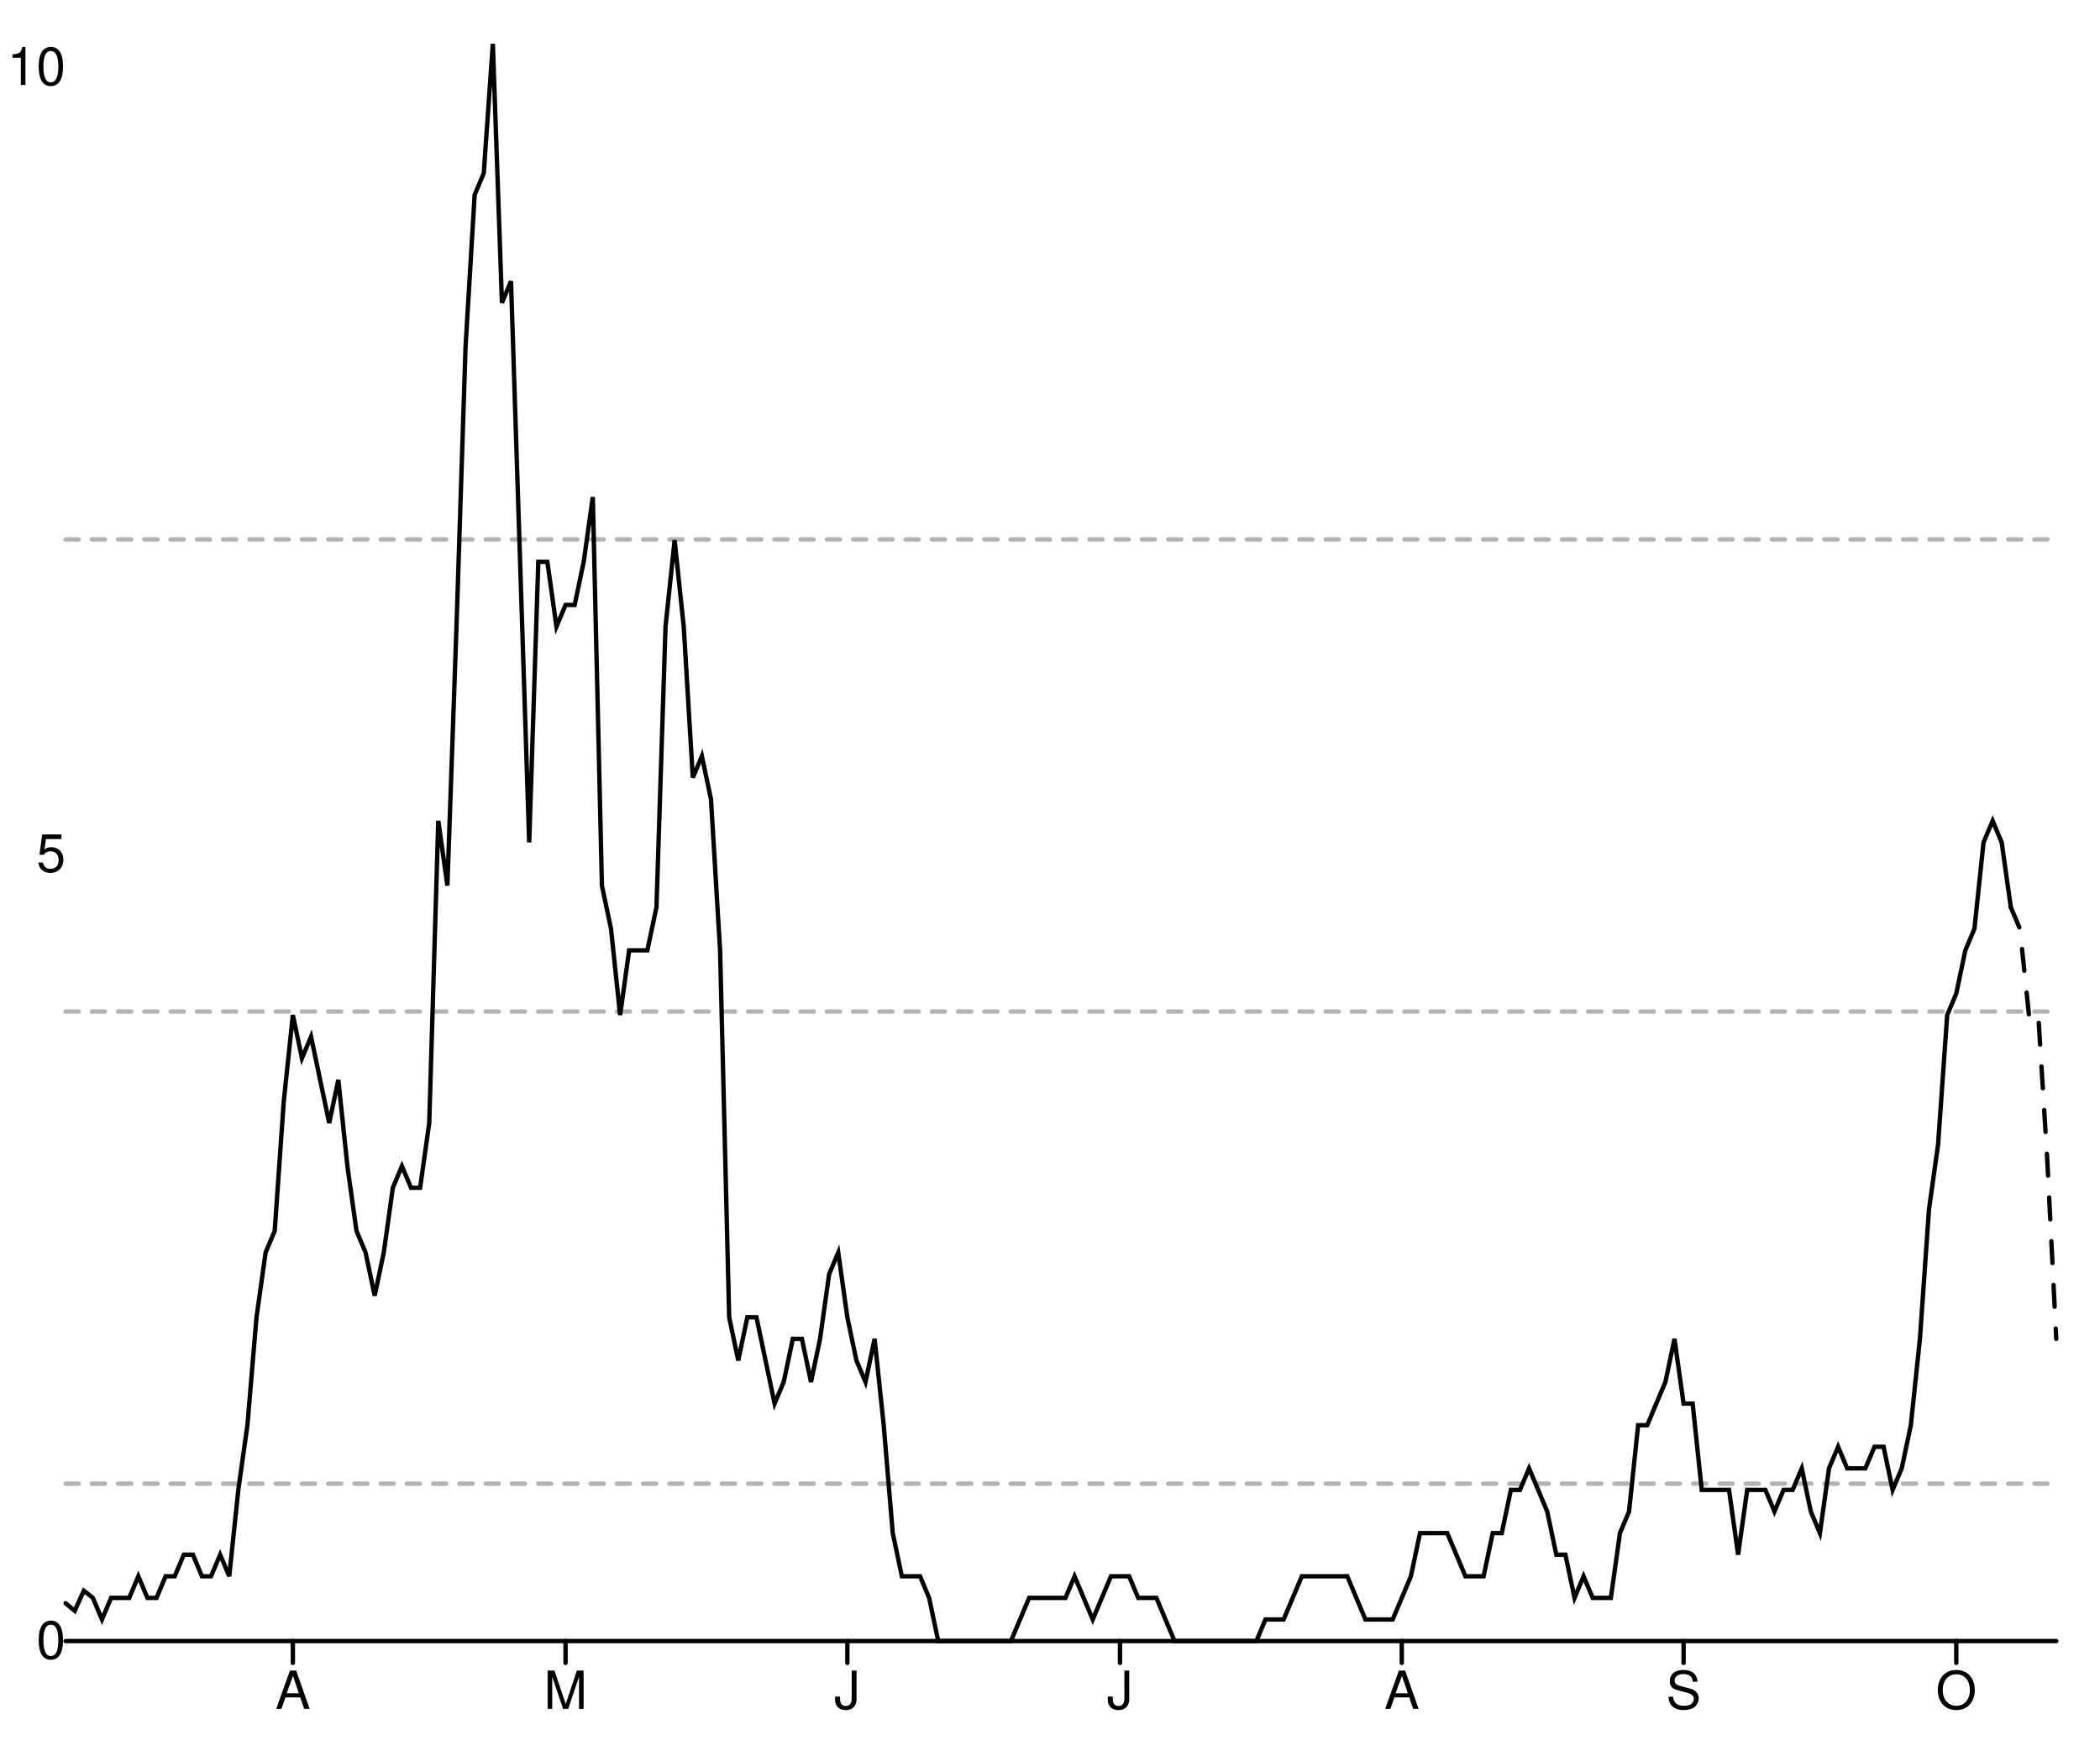
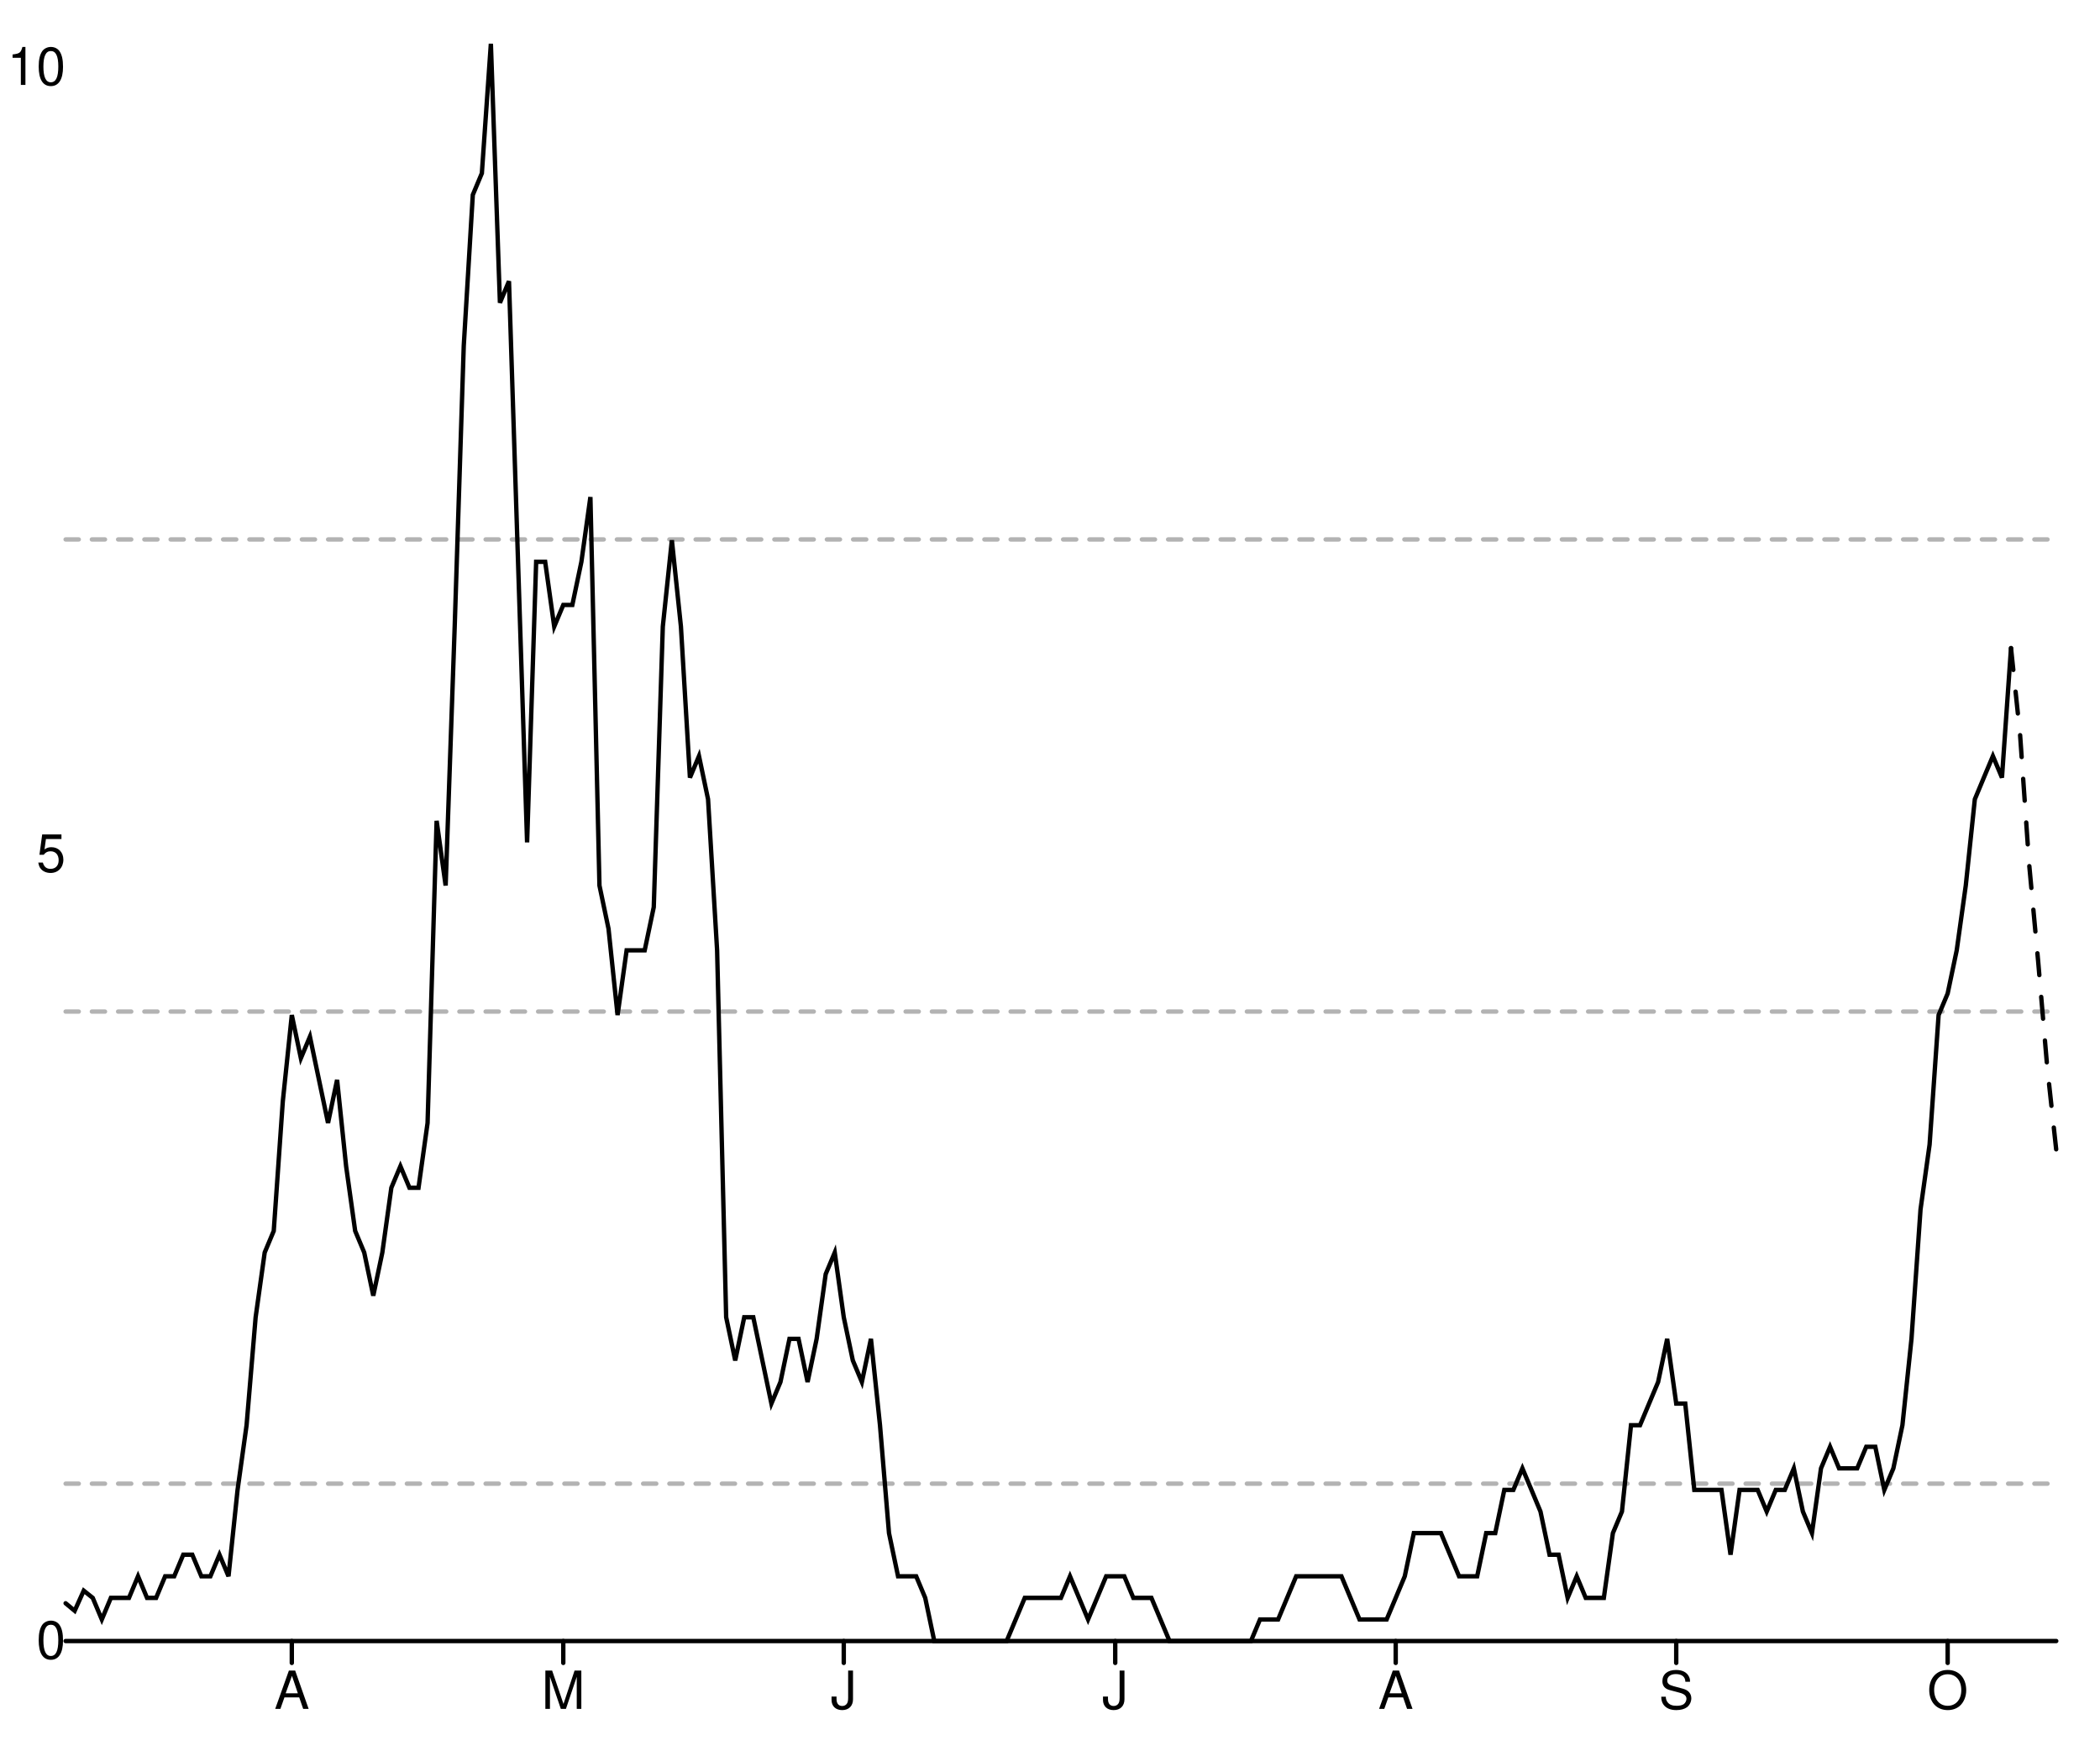
<svg xmlns="http://www.w3.org/2000/svg" width="480" height="400" viewBox="0 0 480 400" style="overflow:display" preserveAspectRatio="xMinYMin meet" overflow="visible">
  <defs>
    <style>
	.data-series path.line { fill-opacity: 0; stroke: black; }
	.data-series path.line.dotted { stroke-dasharray: 12 20 }
	.data-series circle { display: none; }
	.data-series:hover path.line, .data-series.on path.line { stroke-width: 1; }
	.data-series:hover circle, .data-series.on circle { display: inline; }
	.data-series circle:hover, .data-series circle.on { r: 1px!important; }
	.graph-grid { font-family: "Helvetica Neue",Helvetica,Arial,"Lucida Grande",sans-serif; }
	.graph-grid line { stroke: black; stroke-width: 1; stroke-linecap: round; }
	.graph-grid.graph-grid-x text { text-anchor: middle; dominant-baseline: hanging; transform: translateY(10px); }
	.graph-grid.graph-grid-y text { text-anchor: end; dominant-baseline: middle; transform: translateX(-10px); }
	</style>
  </defs>
  <g class="graph-grid graph-grid-y">
    <line x1="15.00" y1="375.00" x2="470.00" y2="375.00" data-left="15" />
    <text x="25" y="375" text-anchor="end">0</text>
    <text x="25" y="195.195" text-anchor="end">5</text>
    <text x="25" y="15.391" text-anchor="end">10</text>
    <text style="text-anchor:middle;dominant-baseline:hanging;font-weight:bold;transform: translateY(192.5px) rotate(-90deg);" />
  </g>
  <g class="graph-grid graph-grid-x">
-     <line class="tick" x1="66.94" y1="375.00" x2="66.94" y2="380.00" />
-     <text x="66.941" y="375" text-anchor="middle">A</text>
-     <line class="tick" x1="129.27" y1="375.00" x2="129.27" y2="380.00" />
-     <text x="129.269" y="375" text-anchor="middle">M</text>
-     <line class="tick" x1="193.68" y1="375.00" x2="193.68" y2="380.00" />
-     <text x="193.676" y="375" text-anchor="middle">J</text>
-     <line class="tick" x1="256.00" y1="375.00" x2="256.00" y2="380.00" />
-     <text x="256.005" y="375" text-anchor="middle">J</text>
-     <line class="tick" x1="320.41" y1="375.00" x2="320.41" y2="380.00" />
-     <text x="320.411" y="375" text-anchor="middle">A</text>
-     <line class="tick" x1="384.82" y1="375.00" x2="384.82" y2="380.00" />
-     <text x="384.817" y="375" text-anchor="middle">S</text>
-     <line class="tick" x1="447.15" y1="375.00" x2="447.15" y2="380.00" />
-     <text x="447.146" y="375" text-anchor="middle">O</text>
+     <line class="tick" x1="66.70" y1="375.00" x2="66.70" y2="380.00" />
+     <text x="66.705" y="375" text-anchor="middle">A</text>
+     <line class="tick" x1="128.75" y1="375.00" x2="128.75" y2="380.00" />
+     <text x="128.75" y="375" text-anchor="middle">M</text>
+     <line class="tick" x1="192.86" y1="375.00" x2="192.86" y2="380.00" />
+     <text x="192.864" y="375" text-anchor="middle">J</text>
+     <line class="tick" x1="254.91" y1="375.00" x2="254.91" y2="380.00" />
+     <text x="254.909" y="375" text-anchor="middle">J</text>
+     <line class="tick" x1="319.02" y1="375.00" x2="319.02" y2="380.00" />
+     <text x="319.023" y="375" text-anchor="middle">A</text>
+     <line class="tick" x1="383.14" y1="375.00" x2="383.14" y2="380.00" />
+     <text x="383.136" y="375" text-anchor="middle">S</text>
+     <line class="tick" x1="445.18" y1="375.00" x2="445.18" y2="380.00" />
+     <text x="445.182" y="375" text-anchor="middle">O</text>
    <text style="text-anchor:middle;dominant-baseline:hanging;font-weight:bold;transform: translateY(192.5px) rotate(-90deg);" />
  </g>
  <g data-series="widespread" class="data-series">
    <path d="M 15.00,123.27L 470.00,123.27" id="E07000203-level-0" class="line" stroke-width="1" stroke-linecap="round" stroke-dasharray="3,3" fill-opacity="0.3" opacity="0.3" />
  </g>
  <g data-series="substantial" class="data-series">
    <path d="M 15.00,231.16L 470.00,231.16" id="E07000203-level-1" class="line" stroke-width="1" stroke-linecap="round" stroke-dasharray="3,3" fill-opacity="0.3" opacity="0.3" />
  </g>
  <g data-series="moderate" class="data-series">
    <path d="M 15.00,339.04L 470.00,339.04" id="E07000203-level-2" class="line" stroke-width="1" stroke-linecap="round" stroke-dasharray="3,3" fill-opacity="0.3" opacity="0.3" />
  </g>
  <g data-series="new-cases" class="data-series">
-     <path d="M 15.00,366.37L 17.08,368.09L 19.16,363.49L 21.23,365.14L 23.31,370.07L 25.39,365.14L 27.47,365.14L 29.54,365.14L 31.62,360.20L 33.70,365.14L 35.78,365.14L 37.85,360.20L 39.93,360.20L 42.01,355.27L 44.09,355.27L 46.16,360.20L 48.24,360.20L 50.32,355.27L 52.40,360.20L 54.47,340.47L 56.55,325.68L 58.63,301.01L 60.71,286.22L 62.79,281.28L 64.86,251.69L 66.94,231.96L 69.02,241.82L 71.10,236.89L 73.17,246.76L 75.25,256.62L 77.33,246.76L 79.41,266.49L 81.48,281.28L 83.56,286.22L 85.64,296.08L 87.72,286.22L 89.79,271.42L 91.87,266.49L 93.95,271.42L 96.03,271.42L 98.11,256.62L 100.18,187.57L 102.26,202.36L 104.34,143.18L 106.42,79.05L 108.49,44.53L 110.57,39.59L 112.65,10.00L 114.73,69.19L 116.80,64.26L 118.88,128.38L 120.96,192.50L 123.04,128.38L 125.11,128.38L 127.19,143.18L 129.27,138.24L 131.35,138.24L 133.42,128.38L 135.50,113.58L 137.58,202.36L 139.66,212.23L 141.74,231.96L 143.81,217.16L 145.89,217.16L 147.97,217.16L 150.05,207.30L 152.12,143.18L 154.20,123.45L 156.28,143.18L 158.36,177.70L 160.43,172.77L 162.51,182.64L 164.59,217.16L 166.67,301.01L 168.74,310.88L 170.82,301.01L 172.90,301.01L 174.98,310.88L 177.05,320.74L 179.13,315.81L 181.21,305.95L 183.29,305.95L 185.37,315.81L 187.44,305.95L 189.52,291.15L 191.60,286.22L 193.68,301.01L 195.75,310.88L 197.83,315.81L 199.91,305.95L 201.99,325.68L 204.06,350.34L 206.14,360.20L 208.22,360.20L 210.30,360.20L 212.37,365.14L 214.45,375.00L 216.53,375.00L 218.61,375.00L 220.68,375.00L 222.76,375.00L 224.84,375.00L 226.92,375.00L 229.00,375.00L 231.07,375.00L 233.15,370.07L 235.23,365.14L 237.31,365.14L 239.38,365.14L 241.46,365.14L 243.54,365.14L 245.62,360.20L 247.69,365.14L 249.77,370.07L 251.85,365.14L 253.93,360.20L 256.00,360.20L 258.08,360.20L 260.16,365.14L 262.24,365.14L 264.32,365.14L 266.39,370.07L 268.47,375.00L 270.55,375.00L 272.63,375.00L 274.70,375.00L 276.78,375.00L 278.86,375.00L 280.94,375.00L 283.01,375.00L 285.09,375.00L 287.17,375.00L 289.25,370.07L 291.32,370.07L 293.40,370.07L 295.48,365.14L 297.56,360.20L 299.63,360.20L 301.71,360.20L 303.79,360.20L 305.87,360.20L 307.95,360.20L 310.02,365.14L 312.10,370.07L 314.18,370.07L 316.26,370.07L 318.33,370.07L 320.41,365.14L 322.49,360.20L 324.57,350.34L 326.64,350.34L 328.72,350.34L 330.80,350.34L 332.88,355.27L 334.95,360.20L 337.03,360.20L 339.11,360.20L 341.19,350.34L 343.26,350.34L 345.34,340.47L 347.42,340.47L 349.50,335.54L 351.58,340.47L 353.65,345.41L 355.73,355.27L 357.81,355.27L 359.89,365.14L 361.96,360.20L 364.04,365.14L 366.12,365.14L 368.20,365.14L 370.27,350.34L 372.35,345.41L 374.43,325.68L 376.51,325.68L 378.58,320.74L 380.66,315.81L 382.74,305.95L 384.82,320.74L 386.89,320.74L 388.97,340.47L 391.05,340.47L 393.13,340.47L 395.21,340.47L 397.28,355.27L 399.36,340.47L 401.44,340.47L 403.52,340.47L 405.59,345.41L 407.67,340.47L 409.75,340.47L 411.83,335.54L 413.90,345.41L 415.98,350.34L 418.06,335.54L 420.14,330.61L 422.21,335.54L 424.29,335.54L 426.37,335.54L 428.45,330.61L 430.53,330.61L 432.60,340.47L 434.68,335.54L 436.76,325.68L 438.84,305.95L 440.91,276.35L 442.99,261.55L 445.07,231.96L 447.15,227.03L 449.22,217.16L 451.30,212.23L 453.38,192.50L 455.46,187.57L 457.53,192.50L 459.61,207.30" id="New cases" class="line" stroke-width="1" stroke-linecap="round" />
+     <path d="M 15.00,366.37L 17.07,368.09L 19.14,363.49L 21.20,365.14L 23.27,370.07L 25.34,365.14L 27.41,365.14L 29.48,365.14L 31.55,360.20L 33.61,365.14L 35.68,365.14L 37.75,360.20L 39.82,360.20L 41.89,355.27L 43.95,355.27L 46.02,360.20L 48.09,360.20L 50.16,355.27L 52.23,360.20L 54.30,340.47L 56.36,325.68L 58.43,301.01L 60.50,286.22L 62.57,281.28L 64.64,251.69L 66.70,231.96L 68.77,241.82L 70.84,236.89L 72.91,246.76L 74.98,256.62L 77.05,246.76L 79.11,266.49L 81.18,281.28L 83.25,286.22L 85.32,296.08L 87.39,286.22L 89.45,271.42L 91.52,266.49L 93.59,271.42L 95.66,271.42L 97.73,256.62L 99.80,187.57L 101.86,202.36L 103.93,143.18L 106.00,79.05L 108.07,44.53L 110.14,39.59L 112.20,10.00L 114.27,69.19L 116.34,64.26L 118.41,128.38L 120.48,192.50L 122.55,128.38L 124.61,128.38L 126.68,143.18L 128.75,138.24L 130.82,138.24L 132.89,128.38L 134.95,113.58L 137.02,202.36L 139.09,212.23L 141.16,231.96L 143.23,217.16L 145.30,217.16L 147.36,217.16L 149.43,207.30L 151.50,143.18L 153.57,123.45L 155.64,143.18L 157.70,177.70L 159.77,172.77L 161.84,182.64L 163.91,217.16L 165.98,301.01L 168.05,310.88L 170.11,301.01L 172.18,301.01L 174.25,310.88L 176.32,320.74L 178.39,315.81L 180.45,305.95L 182.52,305.95L 184.59,315.81L 186.66,305.95L 188.73,291.15L 190.80,286.22L 192.86,301.01L 194.93,310.88L 197.00,315.81L 199.07,305.95L 201.14,325.68L 203.20,350.34L 205.27,360.20L 207.34,360.20L 209.41,360.20L 211.48,365.14L 213.55,375.00L 215.61,375.00L 217.68,375.00L 219.75,375.00L 221.82,375.00L 223.89,375.00L 225.95,375.00L 228.02,375.00L 230.09,375.00L 232.16,370.07L 234.23,365.14L 236.30,365.14L 238.36,365.14L 240.43,365.14L 242.50,365.14L 244.57,360.20L 246.64,365.14L 248.70,370.07L 250.77,365.14L 252.84,360.20L 254.91,360.20L 256.98,360.20L 259.05,365.14L 261.11,365.14L 263.18,365.14L 265.25,370.07L 267.32,375.00L 269.39,375.00L 271.45,375.00L 273.52,375.00L 275.59,375.00L 277.66,375.00L 279.73,375.00L 281.80,375.00L 283.86,375.00L 285.93,375.00L 288.00,370.07L 290.07,370.07L 292.14,370.07L 294.20,365.14L 296.27,360.20L 298.34,360.20L 300.41,360.20L 302.48,360.20L 304.55,360.20L 306.61,360.20L 308.68,365.14L 310.75,370.07L 312.82,370.07L 314.89,370.07L 316.95,370.07L 319.02,365.14L 321.09,360.20L 323.16,350.34L 325.23,350.34L 327.30,350.34L 329.36,350.34L 331.43,355.27L 333.50,360.20L 335.57,360.20L 337.64,360.20L 339.70,350.34L 341.77,350.34L 343.84,340.47L 345.91,340.47L 347.98,335.54L 350.05,340.47L 352.11,345.41L 354.18,355.27L 356.25,355.27L 358.32,365.14L 360.39,360.20L 362.45,365.14L 364.52,365.14L 366.59,365.14L 368.66,350.34L 370.73,345.41L 372.80,325.68L 374.86,325.68L 376.93,320.74L 379.00,315.81L 381.07,305.95L 383.14,320.74L 385.20,320.74L 387.27,340.47L 389.34,340.47L 391.41,340.47L 393.48,340.47L 395.55,355.27L 397.61,340.47L 399.68,340.47L 401.75,340.47L 403.82,345.41L 405.89,340.47L 407.95,340.47L 410.02,335.54L 412.09,345.41L 414.16,350.34L 416.23,335.54L 418.30,330.61L 420.36,335.54L 422.43,335.54L 424.50,335.54L 426.57,330.61L 428.64,330.61L 430.70,340.47L 432.77,335.54L 434.84,325.68L 436.91,305.95L 438.98,276.35L 441.05,261.55L 443.11,231.96L 445.18,227.03L 447.25,217.16L 449.32,202.36L 451.39,182.64L 453.45,177.70L 455.52,172.77L 457.59,177.70L 459.66,148.11" id="New cases" class="line" stroke-width="1" stroke-linecap="round" />
  </g>
  <g data-series="recent-cases" class="data-series">
-     <path d="M 459.61,207.30L 461.69,212.23L 463.77,231.96L 465.84,231.14L 467.92,264.51L 470.00,305.95" id="Recent cases" class="line" stroke-width="1" stroke-linecap="round" stroke-dasharray="5,5" />
+     <path d="M 459.66,148.11L 461.73,167.84L 463.80,197.43L 465.86,219.63L 467.93,243.80L 470.00,262.79" id="Recent cases" class="line" stroke-width="1" stroke-linecap="round" stroke-dasharray="5,5" />
  </g>
</svg>
